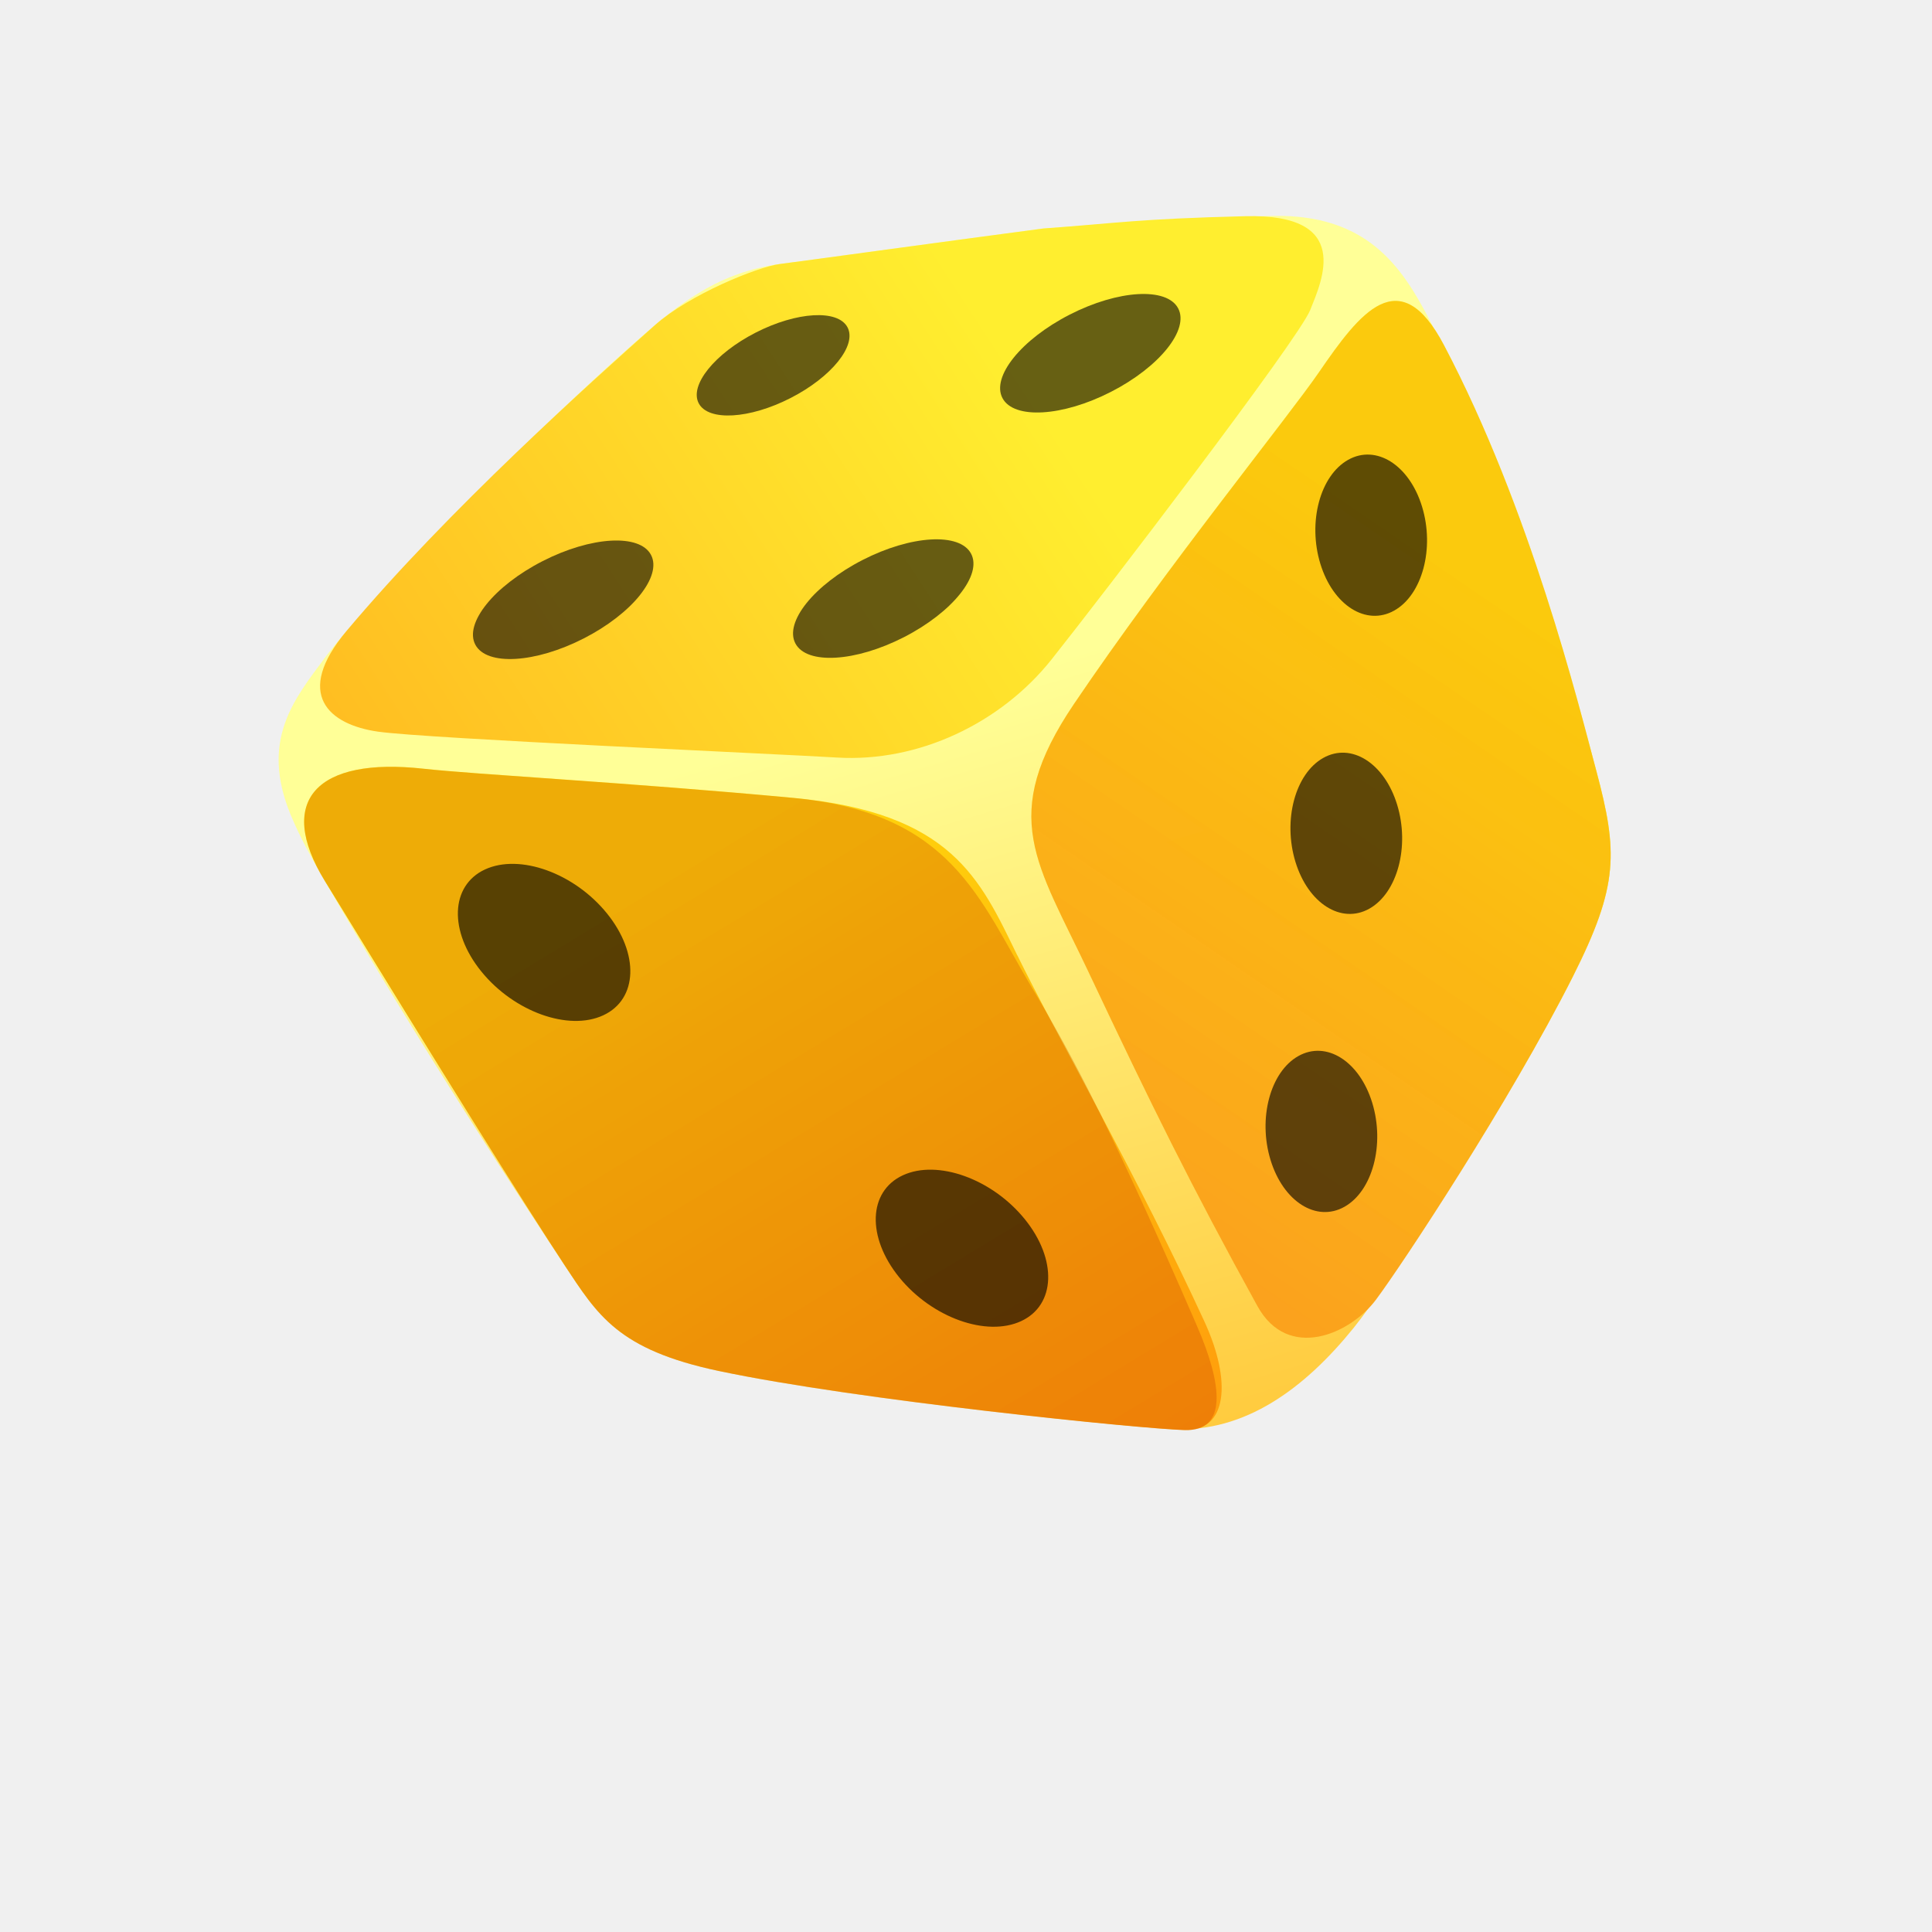
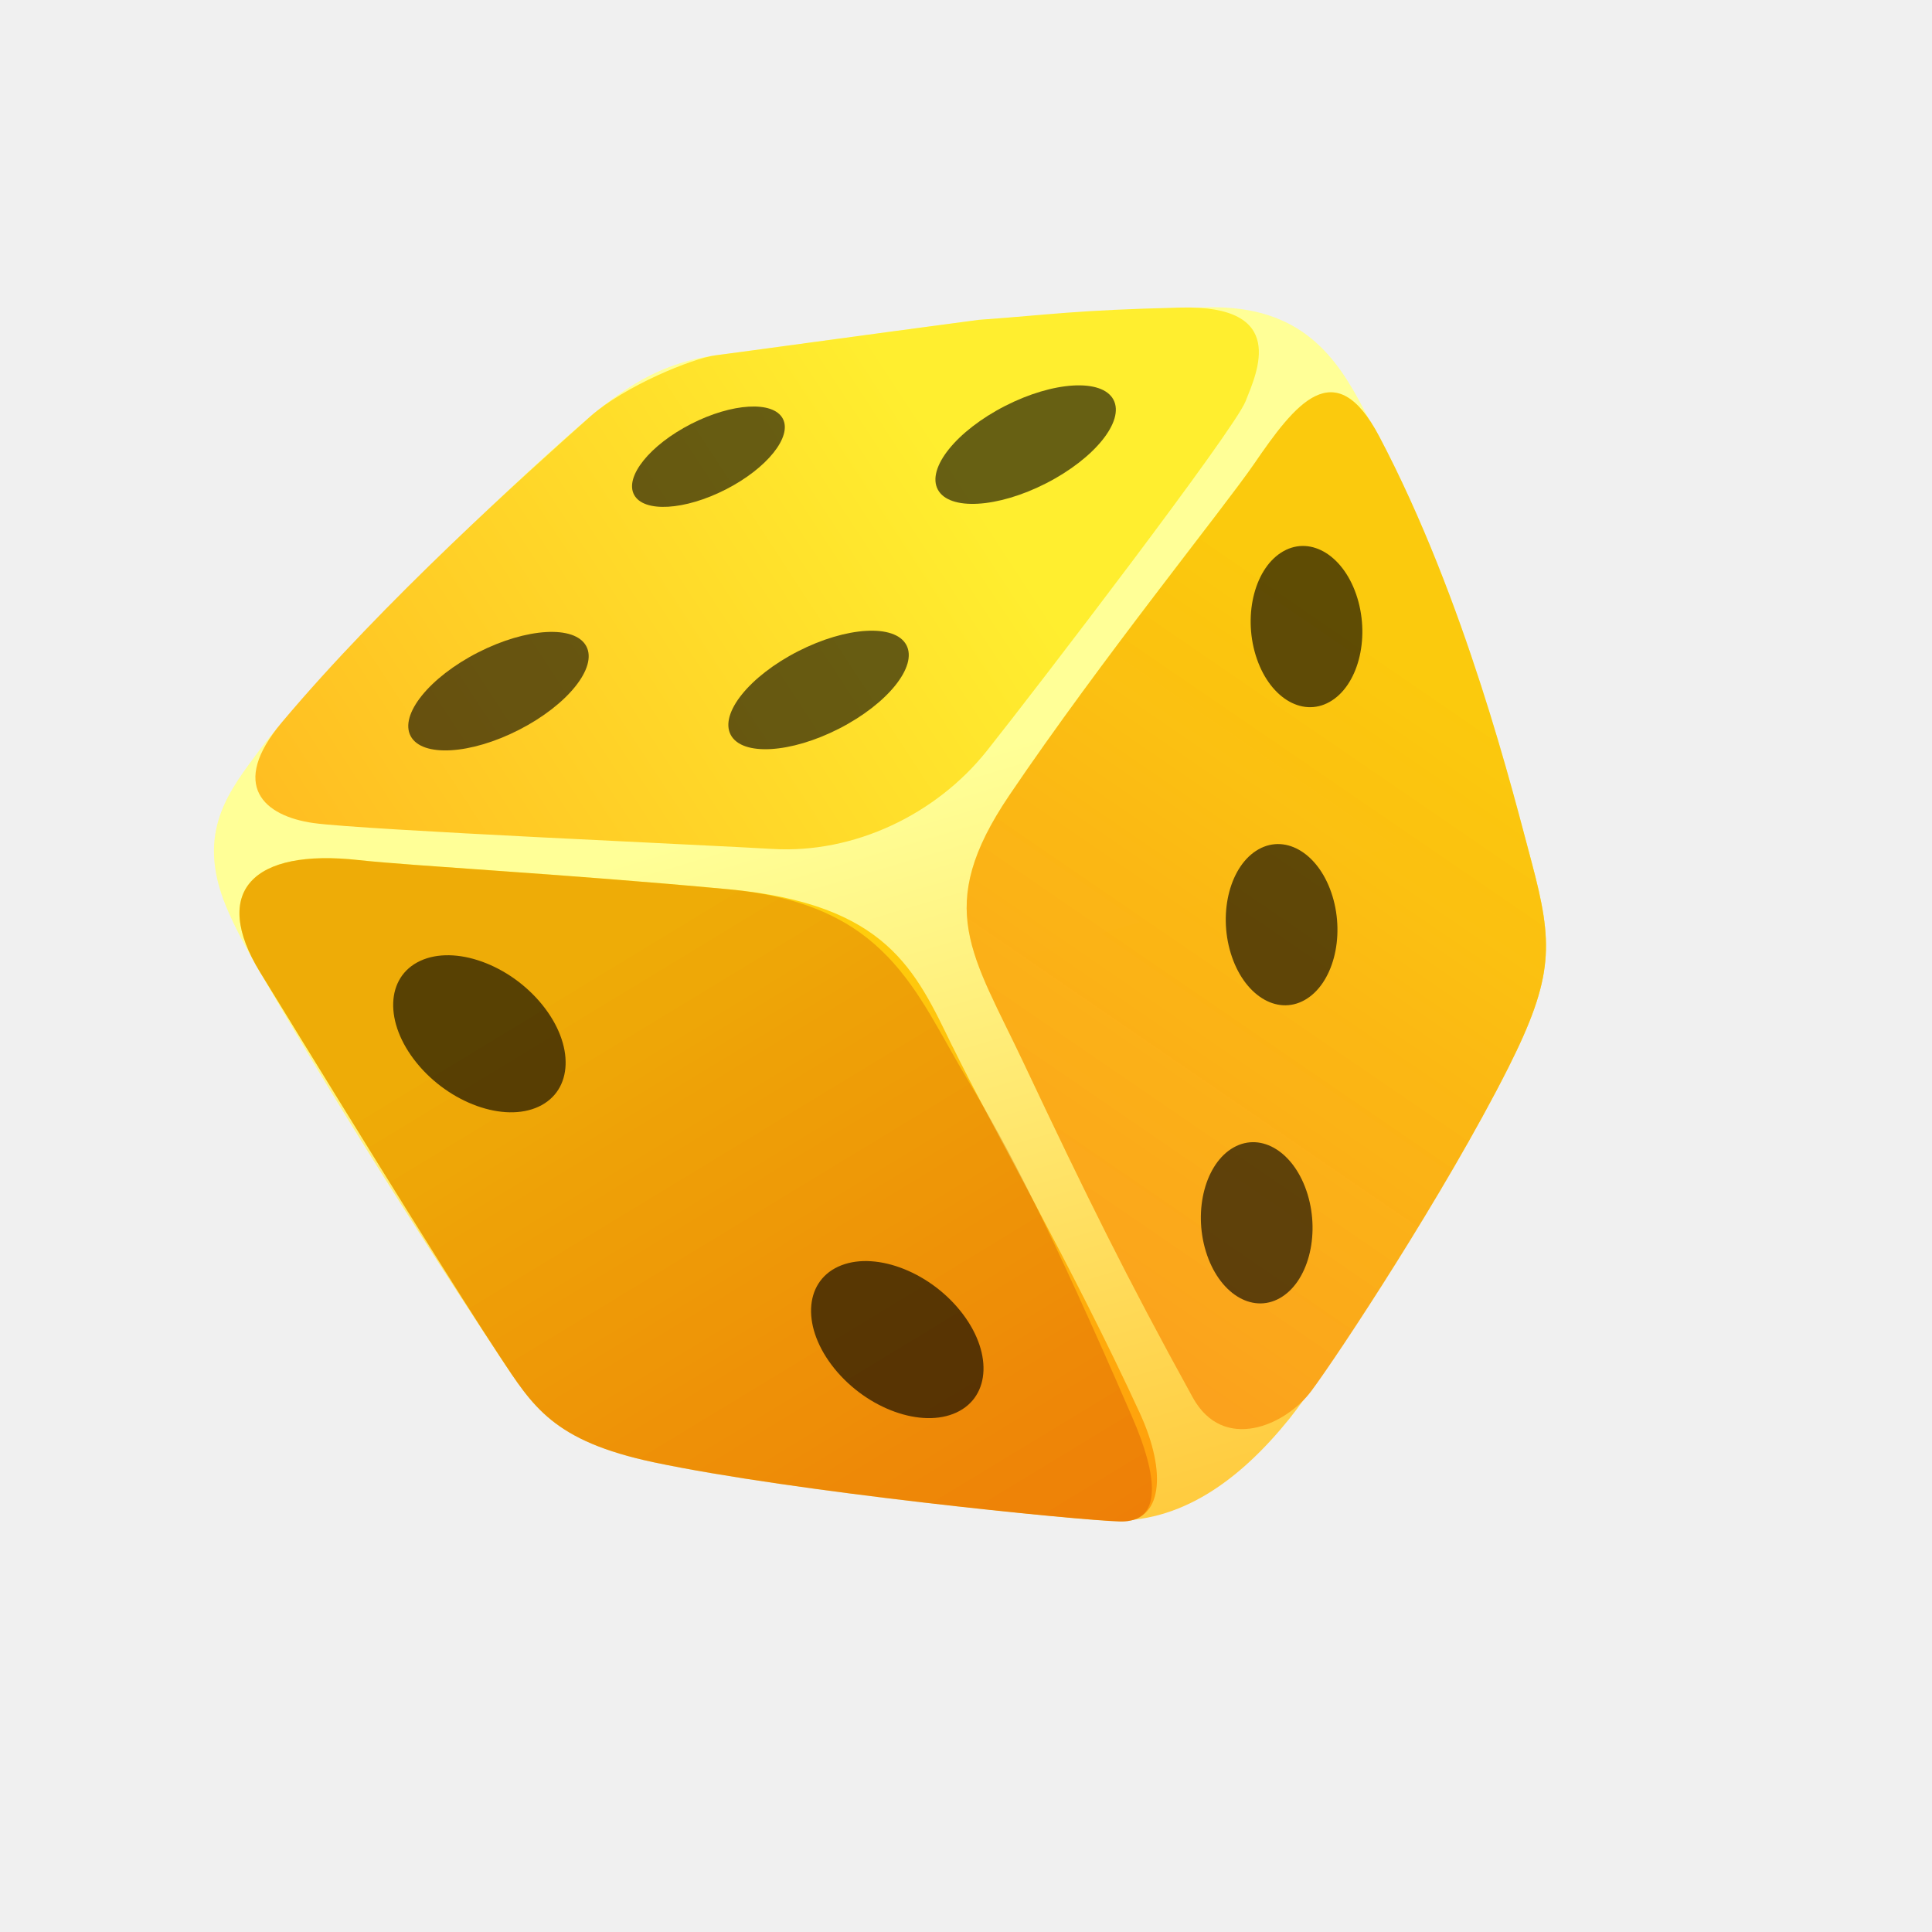
<svg xmlns="http://www.w3.org/2000/svg" xmlns:xlink="http://www.w3.org/1999/xlink" width="90" height="90" viewBox="0 0 23.812 23.812" version="1.1" id="svg2787">
  <defs id="defs2784">
    <mask maskUnits="userSpaceOnUse" id="mask10222">
      <circle style="fill:#ffffff;fill-opacity:1;fill-rule:evenodd;stroke-width:0.224" id="circle10224" cx="13.229" cy="14.817" r="11" />
    </mask>
    <linearGradient xlink:href="#linearGradient29618" id="linearGradient37955" x1="11.718" y1="12.933" x2="13.229" y2="24.658" gradientUnits="userSpaceOnUse" gradientTransform="rotate(-10.16761,13.38424,14.80482)" />
    <linearGradient id="linearGradient29618">
      <stop style="stop-color:#ffff97;stop-opacity:1;" offset="0" id="stop29614" />
      <stop style="stop-color:#ffc22f;stop-opacity:1;" offset="1" id="stop29616" />
    </linearGradient>
    <linearGradient xlink:href="#linearGradient28356" id="linearGradient28358" x1="18.775" y1="42.216" x2="39.632" y2="44.025" gradientUnits="userSpaceOnUse" gradientTransform="matrix(0.4678581,-0.05435486,0.05435486,0.4678581,-1.393666,-9.09545)" />
    <linearGradient id="linearGradient28356">
      <stop style="stop-color:#ffee2f;stop-opacity:1;" offset="0" id="stop28352" />
      <stop style="stop-color:#ffbc21;stop-opacity:1;" offset="1" id="stop28354" />
    </linearGradient>
    <linearGradient xlink:href="#linearGradient27581" id="linearGradient27583" x1="8.507" y1="57.978" x2="26.813" y2="67.312" gradientUnits="userSpaceOnUse" gradientTransform="matrix(0.4678581,-0.05435486,0.05435486,0.4678581,-1.393666,-9.09545)" />
    <linearGradient id="linearGradient27581">
      <stop style="stop-color:#fedb13;stop-opacity:1;" offset="0" id="stop27577" />
      <stop style="stop-color:#feac2c;stop-opacity:0.99;" offset="1" id="stop27579" />
    </linearGradient>
    <linearGradient xlink:href="#linearGradient28348" id="linearGradient28350" x1="37.162" y1="71.327" x2="38.702" y2="50.771" gradientUnits="userSpaceOnUse" gradientTransform="matrix(0.4678581,-0.05435486,0.05435486,0.4678581,-1.393666,-9.09545)" />
    <linearGradient id="linearGradient28348">
      <stop style="stop-color:#ff9e0c;stop-opacity:1;" offset="0" id="stop28344" />
      <stop style="stop-color:#ffd60c;stop-opacity:1;" offset="1" id="stop28346" />
    </linearGradient>
  </defs>
  <g id="layer1">
-     <g id="g41120" transform="matrix(-0.8239601,0.546341,0.5512261,0.7910713,15.05749,-8.596838)" style="stroke-width:0.733">
+     <g id="g41120" transform="matrix(-0.8239601,0.546341,0.5512261,0.7910713,14.26019,-7.470576)" style="stroke-width:0.733">
      <path id="path26342-2" style="fill:url(#linearGradient37955);fill-opacity:1;stroke:#5dafd4;stroke-width:0;stroke-linecap:round;stroke-linejoin:round;stroke-miterlimit:8;paint-order:fill markers stroke;stop-color:#000000" d="M 12.186,6.878 C 11.81,6.924 11.514,7.052 11.372,7.126 11.119,7.256 9.629,7.999 8.426,8.608 7.641,9.068 7.105,9.365 5.983,10.099 c -0.963,0.64 -0.953,1.436 -0.858,2.193 0.281,2.351 1.211,5.15 1.508,5.998 0.359,1.023 0.585,1.381 1.705,2.029 1.543,0.892 4.139,2 4.745,2.195 0.944,0.304 1.865,0.349 2.575,-0.195 0.516,-0.396 2.967,-2.508 4.179,-3.804 0.88,-0.94 0.898,-1.479 0.879,-2.248 -0.023,-0.919 -0.086,-3.411 -0.287,-5.784 C 20.403,10.163 20.373,9.848 20.308,9.541 20.09,8.523 19.447,8.33 18.829,8.103 17.989,7.796 14.779,7.093 13.088,6.893 12.783,6.856 12.478,6.843 12.186,6.878 Z" />
      <path style="fill:url(#linearGradient28358);fill-opacity:1;stroke:#5dafd4;stroke-width:0;stroke-linecap:round;stroke-linejoin:round;stroke-miterlimit:8;paint-order:fill markers stroke;stop-color:#000000" d="m 8.426,8.608 c 1.203,-0.609 2.693,-1.352 2.946,-1.482 0.253,-0.13 1.148,-0.316 1.717,-0.233 1.067,0.156 3.432,0.508 5.336,1.08 0.995,0.299 0.849,0.874 0.395,1.296 -0.454,0.422 -3.96,3.084 -4.51,3.518 -0.799,0.629 -1.92,0.793 -2.896,0.471 C 10.437,12.935 6.605,11.592 6.277,11.362 5.948,11.132 5.15,10.637 6.272,9.904 7.394,9.17 7.641,9.068 8.426,8.608 Z" id="path26366" />
      <ellipse style="mix-blend-mode:multiply;fill:#4d4d4d;fill-opacity:0.848;fill-rule:evenodd;stroke-width:0.081" id="path26403" cx="11.144" cy="9.506" rx="1.039" ry="0.475" transform="rotate(-6.626807)" />
      <ellipse style="mix-blend-mode:multiply;fill:#4d4d4d;fill-opacity:0.848;fill-rule:evenodd;stroke-width:0.096" id="path26403-4" cx="14.821" cy="10.955" rx="1.227" ry="0.561" transform="rotate(-6.626807)" />
      <ellipse style="mix-blend-mode:multiply;fill:#4d4d4d;fill-opacity:0.848;fill-rule:evenodd;stroke-width:0.096" id="path26403-9" cx="7.591" cy="11.22" rx="1.227" ry="0.561" transform="rotate(-6.626807)" />
      <ellipse style="mix-blend-mode:multiply;fill:#4d4d4d;fill-opacity:0.848;fill-rule:evenodd;stroke-width:0.096" id="path26403-7-8" cx="11.3" cy="12.81" rx="1.227" ry="0.561" transform="rotate(-6.626807)" />
      <path style="fill:url(#linearGradient27583);fill-opacity:1;stroke:#5dafd4;stroke-width:0;stroke-linecap:round;stroke-linejoin:round;stroke-miterlimit:8;paint-order:fill markers stroke;stop-color:#000000" d="M 13.267,16.865 C 13.012,15.318 13.086,14.553 11.5,13.89 9.596,13.093 7.261,12.346 6.633,12.088 5.79,11.742 5.012,11.467 5.159,12.681 c 0.284,2.35 1.177,4.761 1.475,5.609 0.359,1.023 0.585,1.381 1.705,2.029 1.543,0.892 3.816,1.871 4.324,2.055 0.508,0.184 1.338,0.036 1.255,-0.771 -0.179,-1.748 -0.347,-2.889 -0.651,-4.739 z" id="path26342-6" />
      <path style="mix-blend-mode:multiply;fill:#f9d54d;fill-opacity:0.471;stroke:#5dafd4;stroke-width:0;stroke-linecap:round;stroke-linejoin:round;stroke-miterlimit:8;paint-order:fill markers stroke;stop-color:#000000" d="M 13.267,16.865 C 13.012,15.318 13.086,14.553 11.5,13.89 9.596,13.093 7.261,12.346 6.633,12.088 5.79,11.742 5.012,11.467 5.159,12.681 c 0.284,2.35 1.177,4.761 1.475,5.609 0.359,1.023 0.585,1.381 1.705,2.029 1.543,0.892 3.816,1.871 4.324,2.055 0.508,0.184 1.338,0.036 1.255,-0.771 -0.179,-1.748 -0.347,-2.889 -0.651,-4.739 z" id="path26342-6-7" />
      <ellipse style="mix-blend-mode:multiply;fill:#4d4d4d;fill-opacity:0.89;fill-rule:evenodd;stroke-width:0.099" id="path26403-7-8-4-7" cx="-15.088" cy="-2.771" rx="1.012" ry="0.726" transform="matrix(-0.2979546,-0.9545801,-0.9971232,0.07579832,0,0)" />
      <ellipse style="mix-blend-mode:multiply;fill:#4d4d4d;fill-opacity:0.89;fill-rule:evenodd;stroke-width:0.099" id="path26403-7-8-4-7-6" cx="-18.344" cy="-4.185" rx="1.012" ry="0.726" transform="matrix(-0.2979546,-0.9545801,-0.9971232,0.07579832,0,0)" />
      <ellipse style="mix-blend-mode:multiply;fill:#4d4d4d;fill-opacity:0.89;fill-rule:evenodd;stroke-width:0.099" id="path26403-7-8-4-7-1" cx="-21.6" cy="-5.599" rx="1.012" ry="0.726" transform="matrix(-0.2979546,-0.9545801,-0.9971232,0.07579832,0,0)" />
      <path style="fill:url(#linearGradient28350);fill-opacity:1;stroke:#5dafd4;stroke-width:0;stroke-linecap:round;stroke-linejoin:round;stroke-miterlimit:8;paint-order:fill markers stroke;stop-color:#000000" d="m 13.875,16.169 c -0.164,-1.077 -0.35,-1.98 1.173,-3.264 1.569,-1.322 3.064,-2.478 3.572,-2.921 1.004,-0.878 1.74,-0.71 1.809,0.499 0.161,2.792 0.263,4.865 0.286,5.784 0.019,0.769 0.059,1.279 -0.821,2.22 -1.212,1.295 -3.914,3.605 -4.346,3.923 -0.432,0.318 -0.832,-0.19 -0.976,-1.01 -0.351,-2.005 -0.531,-4.133 -0.698,-5.231 z" id="path26342" />
      <path style="mix-blend-mode:multiply;fill:#e1a640;fill-opacity:0.565;stroke:#5dafd4;stroke-width:0;stroke-linecap:round;stroke-linejoin:round;stroke-miterlimit:8;paint-order:fill markers stroke;stop-color:#000000" d="m 13.956,16.622 c -0.09,-1.32 -0.431,-2.432 1.092,-3.716 1.569,-1.322 3.064,-2.478 3.572,-2.921 1.004,-0.878 1.74,-0.71 1.809,0.499 0.161,2.792 0.263,4.865 0.286,5.784 0.019,0.769 0.059,1.279 -0.821,2.22 -1.212,1.295 -3.914,3.605 -4.346,3.923 -0.432,0.318 -0.711,-0.212 -0.871,-1.029 -0.512,-2.613 -0.65,-3.711 -0.721,-4.759 z" id="path26342-5" />
      <ellipse style="mix-blend-mode:multiply;fill:#4d4d4d;fill-opacity:0.895;fill-rule:evenodd;stroke-width:0.118" id="path26403-7-8-4" cx="-15.823" cy="19.991" rx="1.198" ry="0.86" transform="matrix(0.07116976,-0.9974642,0.9879423,-0.1548228,0,0)" />
      <ellipse style="mix-blend-mode:multiply;fill:#4d4d4d;fill-opacity:0.895;fill-rule:evenodd;stroke-width:0.118" id="path26403-7-8-4-3" cx="-21.788" cy="18.3" rx="1.198" ry="0.86" transform="matrix(0.07116976,-0.9974642,0.9879423,-0.1548228,0,0)" />
    </g>
  </g>
</svg>
